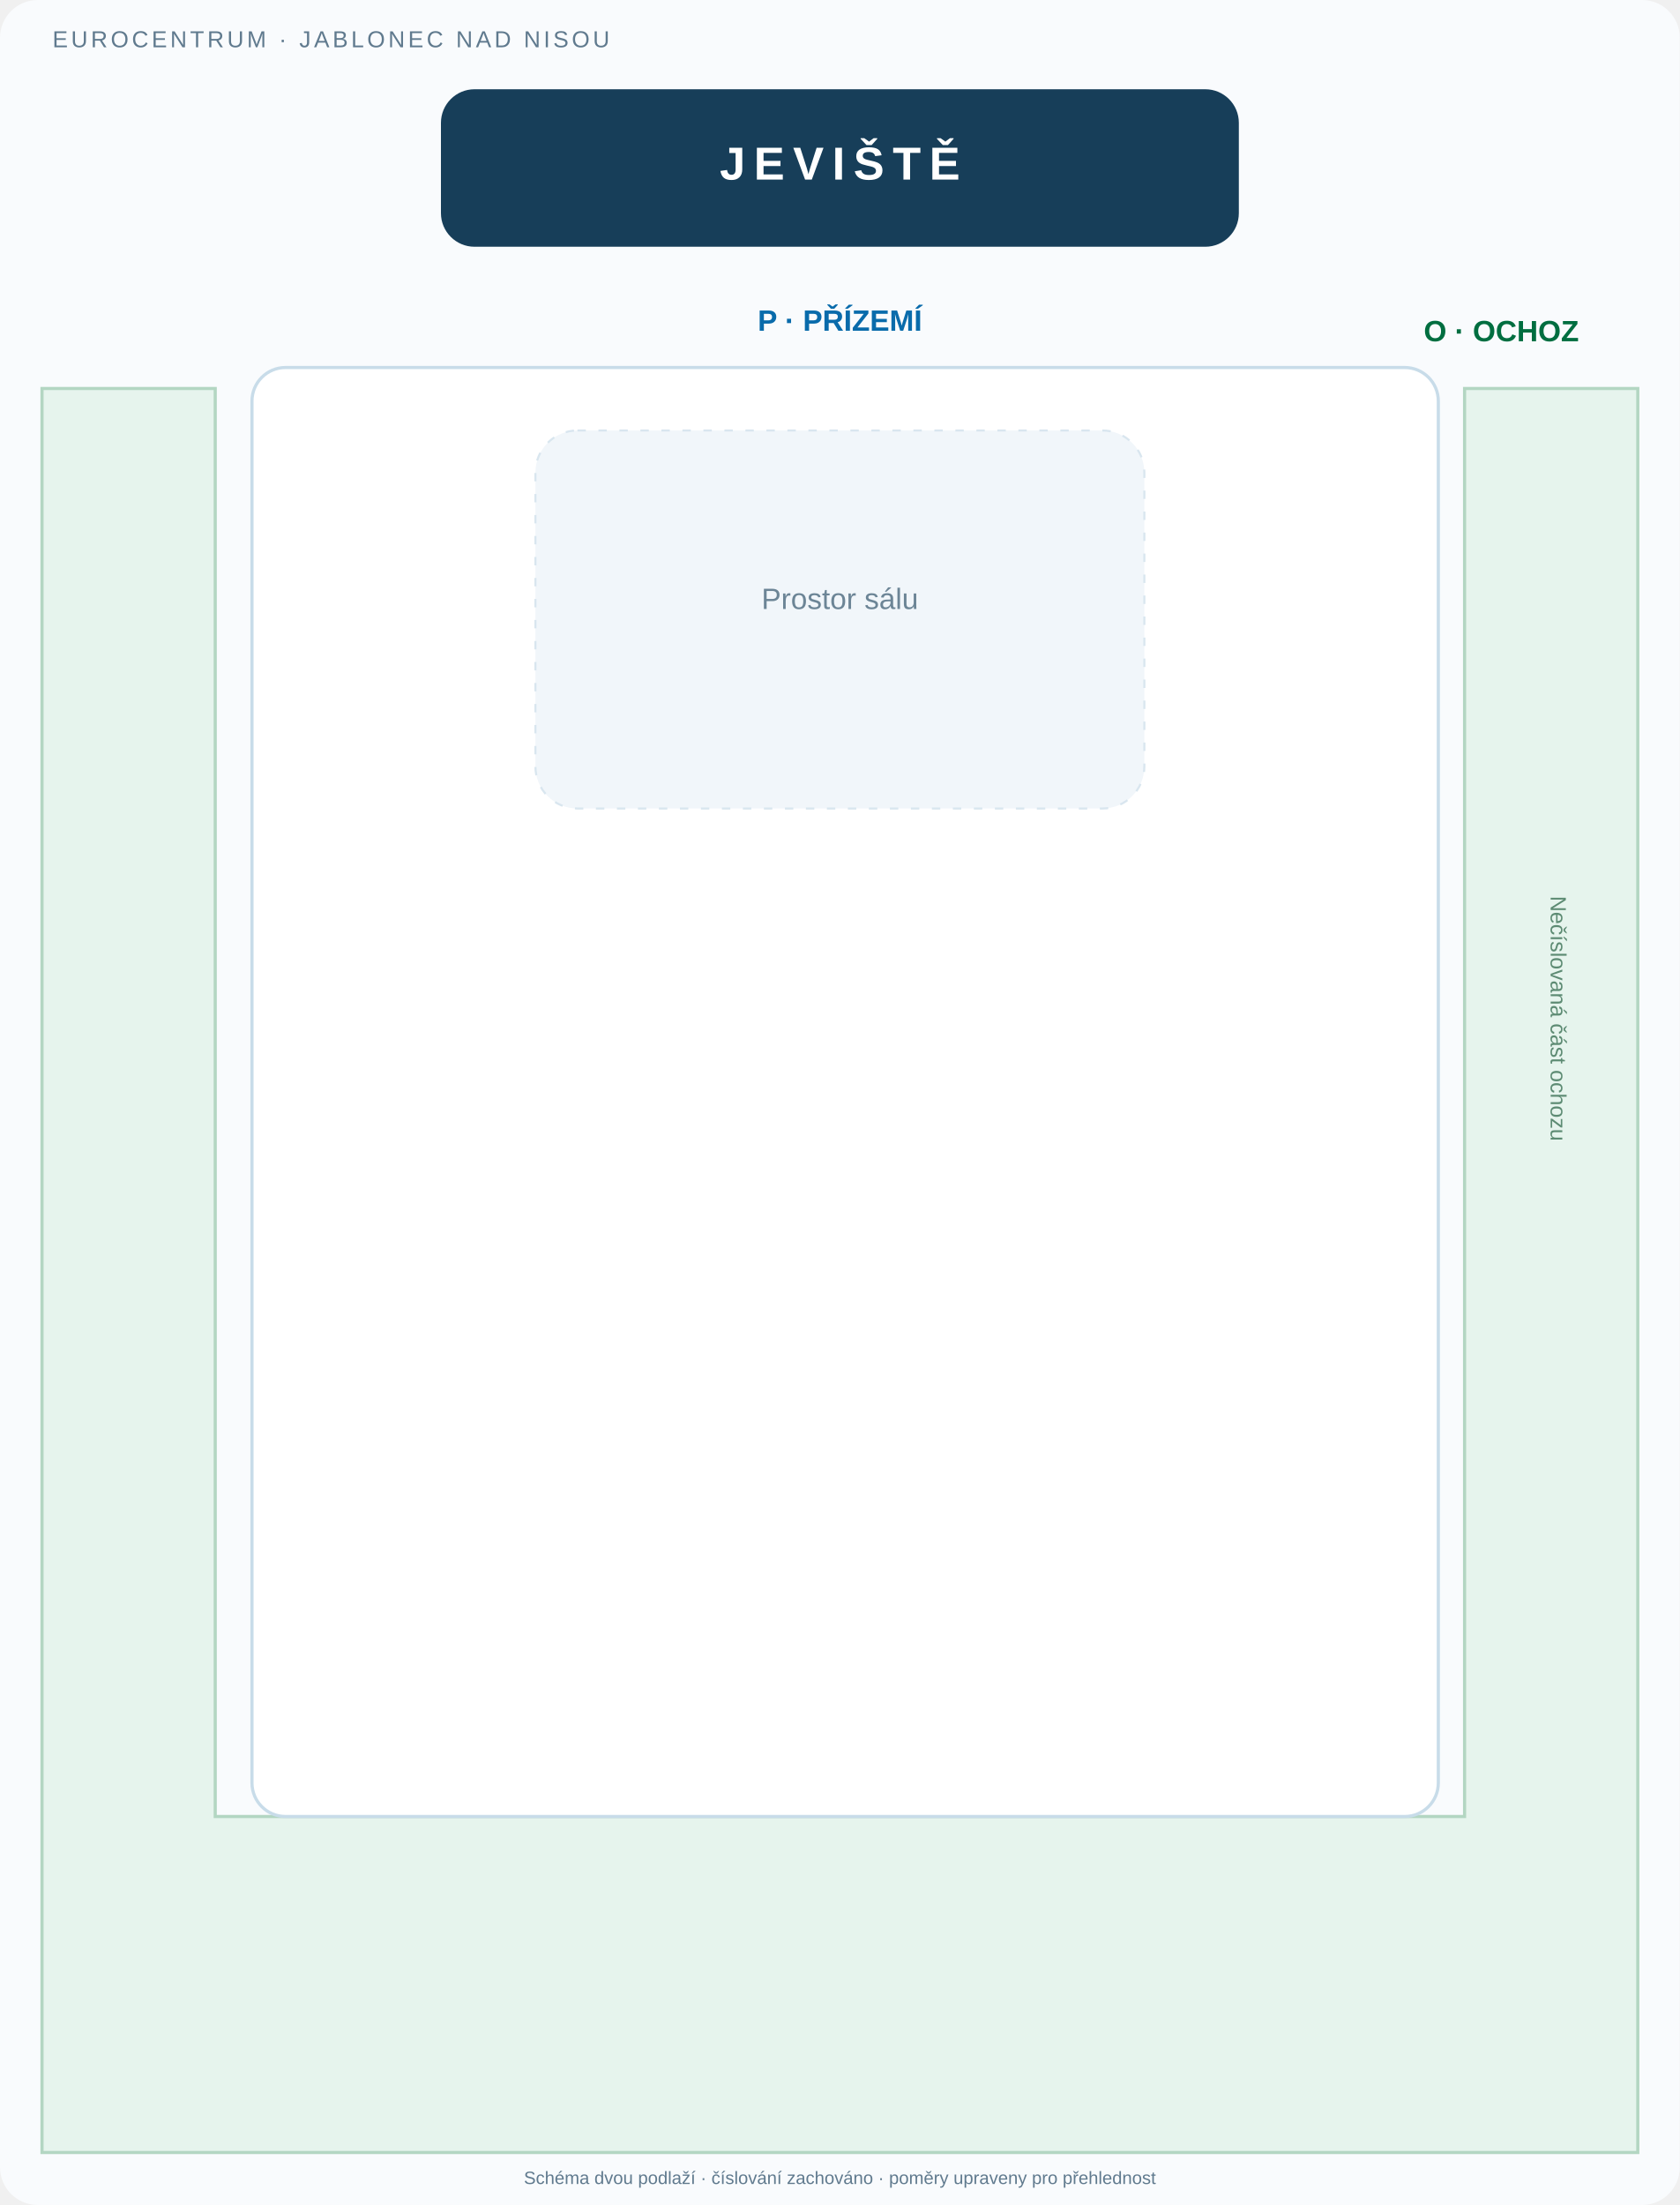
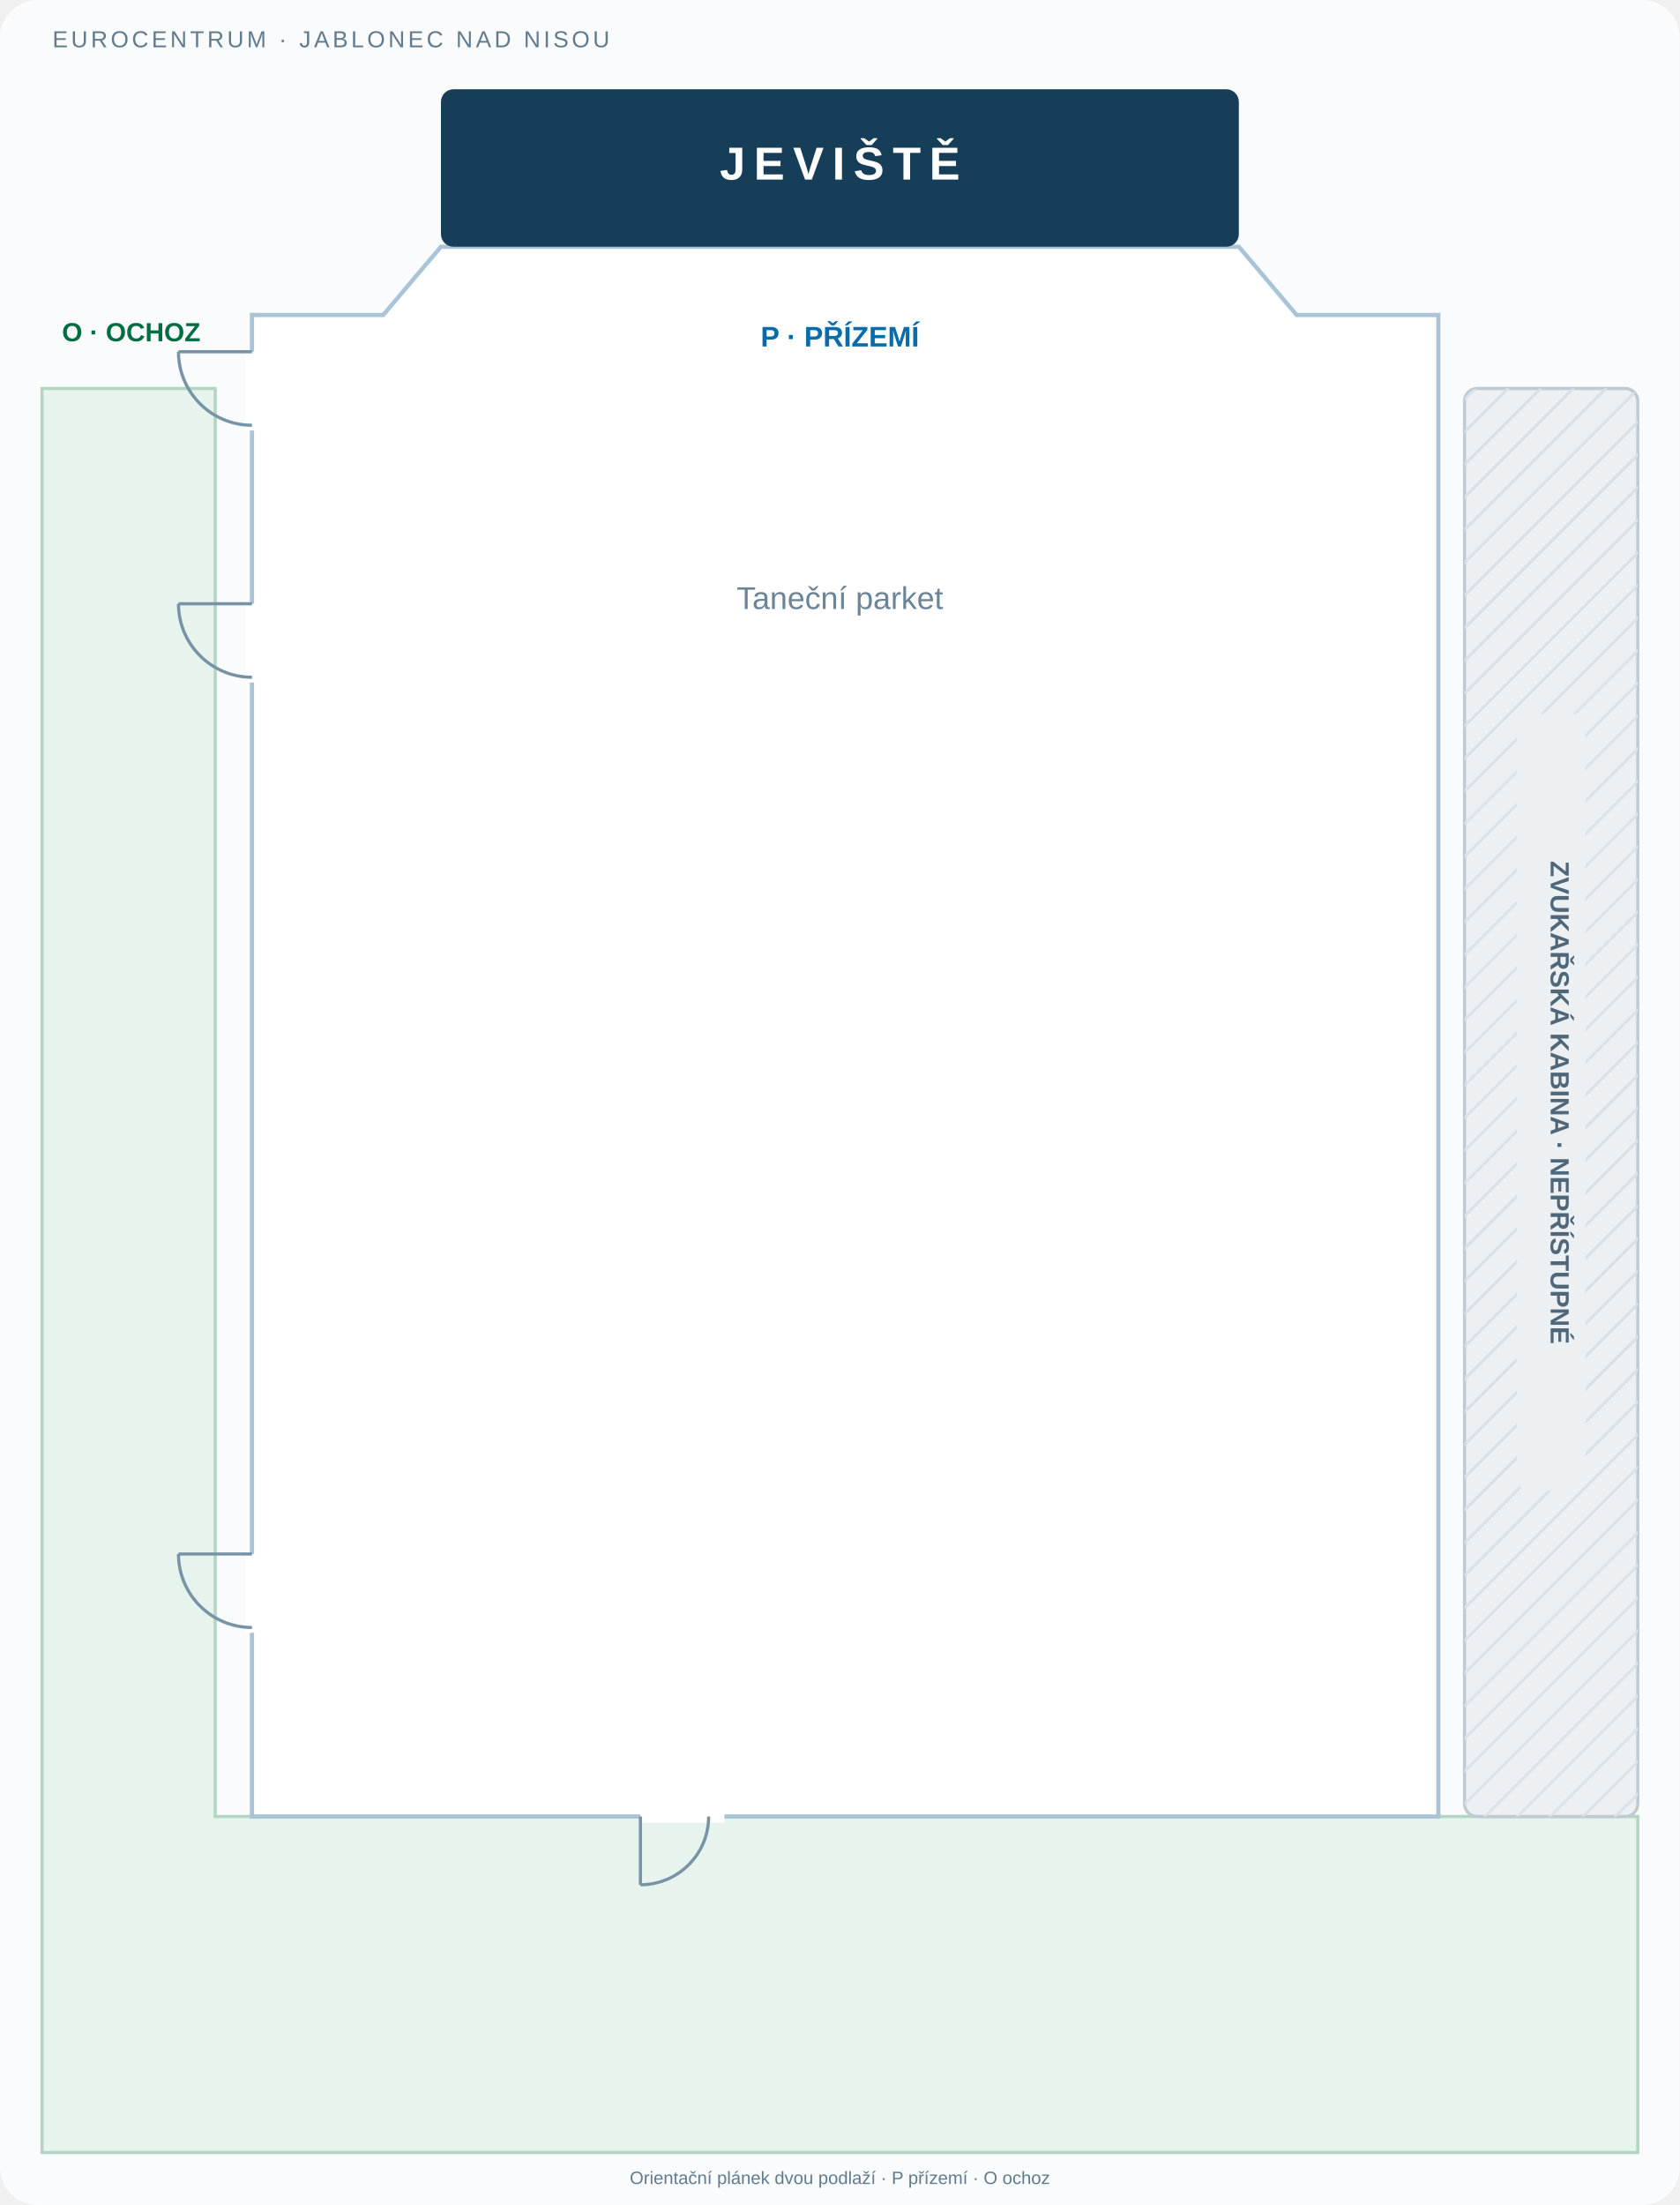
<svg xmlns="http://www.w3.org/2000/svg" width="1600" height="2100" viewBox="0 0 1600 2100" role="img" aria-labelledby="title desc">
+   <defs>
+     <pattern id="technical-hatch" width="22" height="22" patternUnits="userSpaceOnUse" patternTransform="rotate(45)">
+       <path d="M0 0V22" stroke="#d4dce3" stroke-width="5" />
+     </pattern>
+   </defs>
  <rect width="1600" height="2100" rx="36" fill="#f9fbfd" />
  <g font-family="Arial,sans-serif">
    <text x="50" y="45" fill="#607a8e" font-size="22" letter-spacing="3">EUROCENTRUM · JABLONEC NAD NISOU</text>
-     <rect x="420" y="85" width="760" height="150" rx="32" fill="#173e59" />
+     <path d="M40 370H205V1730H1560V2050H40Z" fill="#e6f4ed" stroke="#b3d6c2" stroke-width="3" />
+     <text x="125" y="325" fill="#006e40" font-size="25" font-weight="700" text-anchor="middle">O · OCHOZ</text>
+     <g data-feature="sound-booth">
+       <rect x="1395" y="370" width="165" height="1360" rx="12" fill="#edf0f3" stroke="#becbd5" stroke-width="3" />
+       <rect x="1395" y="370" width="165" height="1360" rx="12" fill="url(#technical-hatch)" />
+       <rect x="1445" y="680" width="65" height="740" rx="12" fill="#edf0f3" />
+       <text x="1477" y="1050" fill="#506779" font-size="25" font-weight="700" text-anchor="middle" transform="rotate(90 1477 1050)">ZVUKAŘSKÁ KABINA · NEPŘÍSTUPNÉ</text>
+     </g>
+     <path data-feature="hall-outline" d="M240 1730V300H365L420 235H1180L1235 300H1370V1730Z" fill="white" stroke="#a9c4d7" stroke-width="4" />
+     <rect data-feature="stage" x="420" y="85" width="760" height="150" rx="12" fill="#173e59" />
    <text x="800" y="171" text-anchor="middle" fill="white" font-size="44" font-weight="700" letter-spacing="8">JEVIŠTĚ</text>
-     <path d="M40 370H205V1730H1395V370H1560V2050H40Z" fill="#e6f4ed" stroke="#b3d6c2" stroke-width="3" />
-     <text x="1430" y="325" fill="#006e40" font-size="28" font-weight="700" text-anchor="middle">O · OCHOZ</text>
-     <rect x="240" y="350" width="1130" height="1380" rx="32" fill="white" stroke="#c8dce9" stroke-width="3" />
-     <text x="800" y="315" text-anchor="middle" fill="#096bab" font-size="28" font-weight="700">P · PŘÍZEMÍ</text>
-     <rect x="510" y="410" width="580" height="360" rx="40" fill="#f1f6fa" stroke="#d9e6ef" stroke-width="2" stroke-dasharray="8 12" />
-     <text x="800" y="580" fill="#6c8596" text-anchor="middle" font-size="28">Prostor sálu</text>
-     <text x="1477" y="970" fill="#5d8b73" font-size="21" text-anchor="middle" transform="rotate(90 1477 970)">Nečíslovaná část ochozu</text>
-     <text x="800" y="2080" text-anchor="middle" fill="#607a8e" font-size="17">Schéma dvou podlaží · číslování zachováno · poměry upraveny pro přehlednost</text>
+     <text x="800" y="330" text-anchor="middle" fill="#096bab" font-size="27" font-weight="700">P · PŘÍZEMÍ</text>
+     <text x="800" y="580" fill="#6c8596" text-anchor="middle" font-size="30">Taneční parket</text>
+     <g data-feature="door" transform="translate(240 335)">
+       <path d="M0 0V75" stroke="white" stroke-width="12" />
+       <path d="M0 0H-70M-70 0A70 70 0 0 0 0 70" fill="none" stroke="#7893a5" stroke-width="3" />
+     </g>
+     <g data-feature="door" transform="translate(240 575)">
+       <path d="M0 0V75" stroke="white" stroke-width="12" />
+       <path d="M0 0H-70M-70 0A70 70 0 0 0 0 70" fill="none" stroke="#7893a5" stroke-width="3" />
+     </g>
+     <g data-feature="door" transform="translate(240 1480)">
+       <path d="M0 0V75" stroke="white" stroke-width="12" />
+       <path d="M0 0H-70M-70 0A70 70 0 0 0 0 70" fill="none" stroke="#7893a5" stroke-width="3" />
+     </g>
+     <g data-feature="door" transform="translate(610 1730)">
+       <path d="M0 0H80" stroke="white" stroke-width="12" />
+       <path d="M0 0V65M0 65A65 65 0 0 0 65 0" fill="none" stroke="#7893a5" stroke-width="3" />
+     </g>
+     <text x="800" y="2080" text-anchor="middle" fill="#607a8e" font-size="17">Orientační plánek dvou podlaží · P přízemí · O ochoz</text>
  </g>
</svg>
